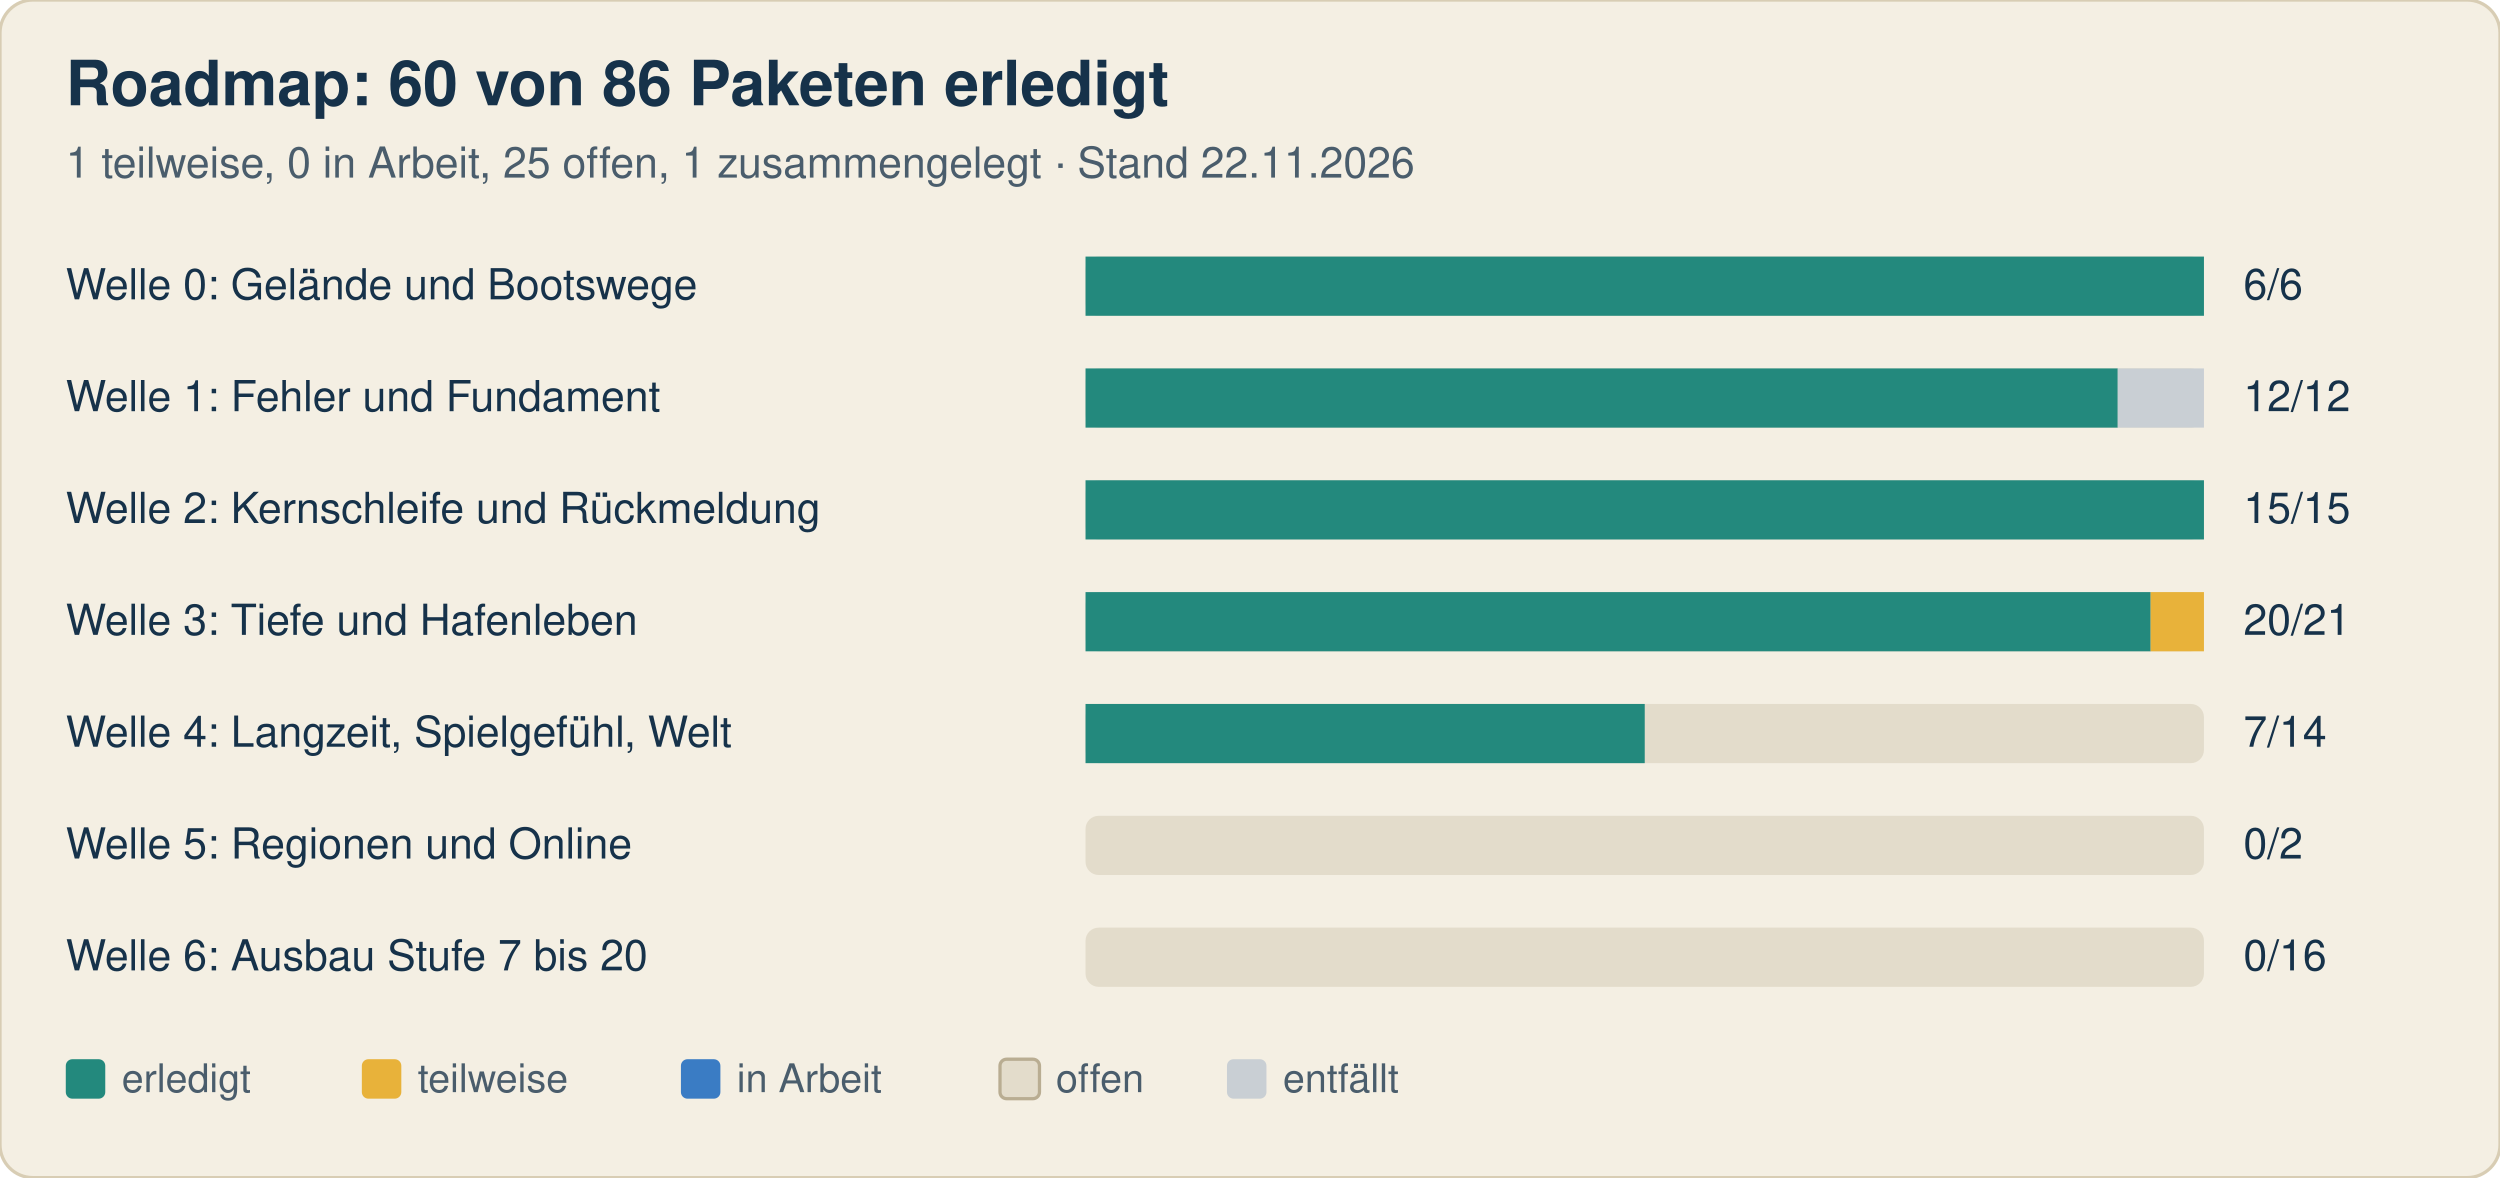
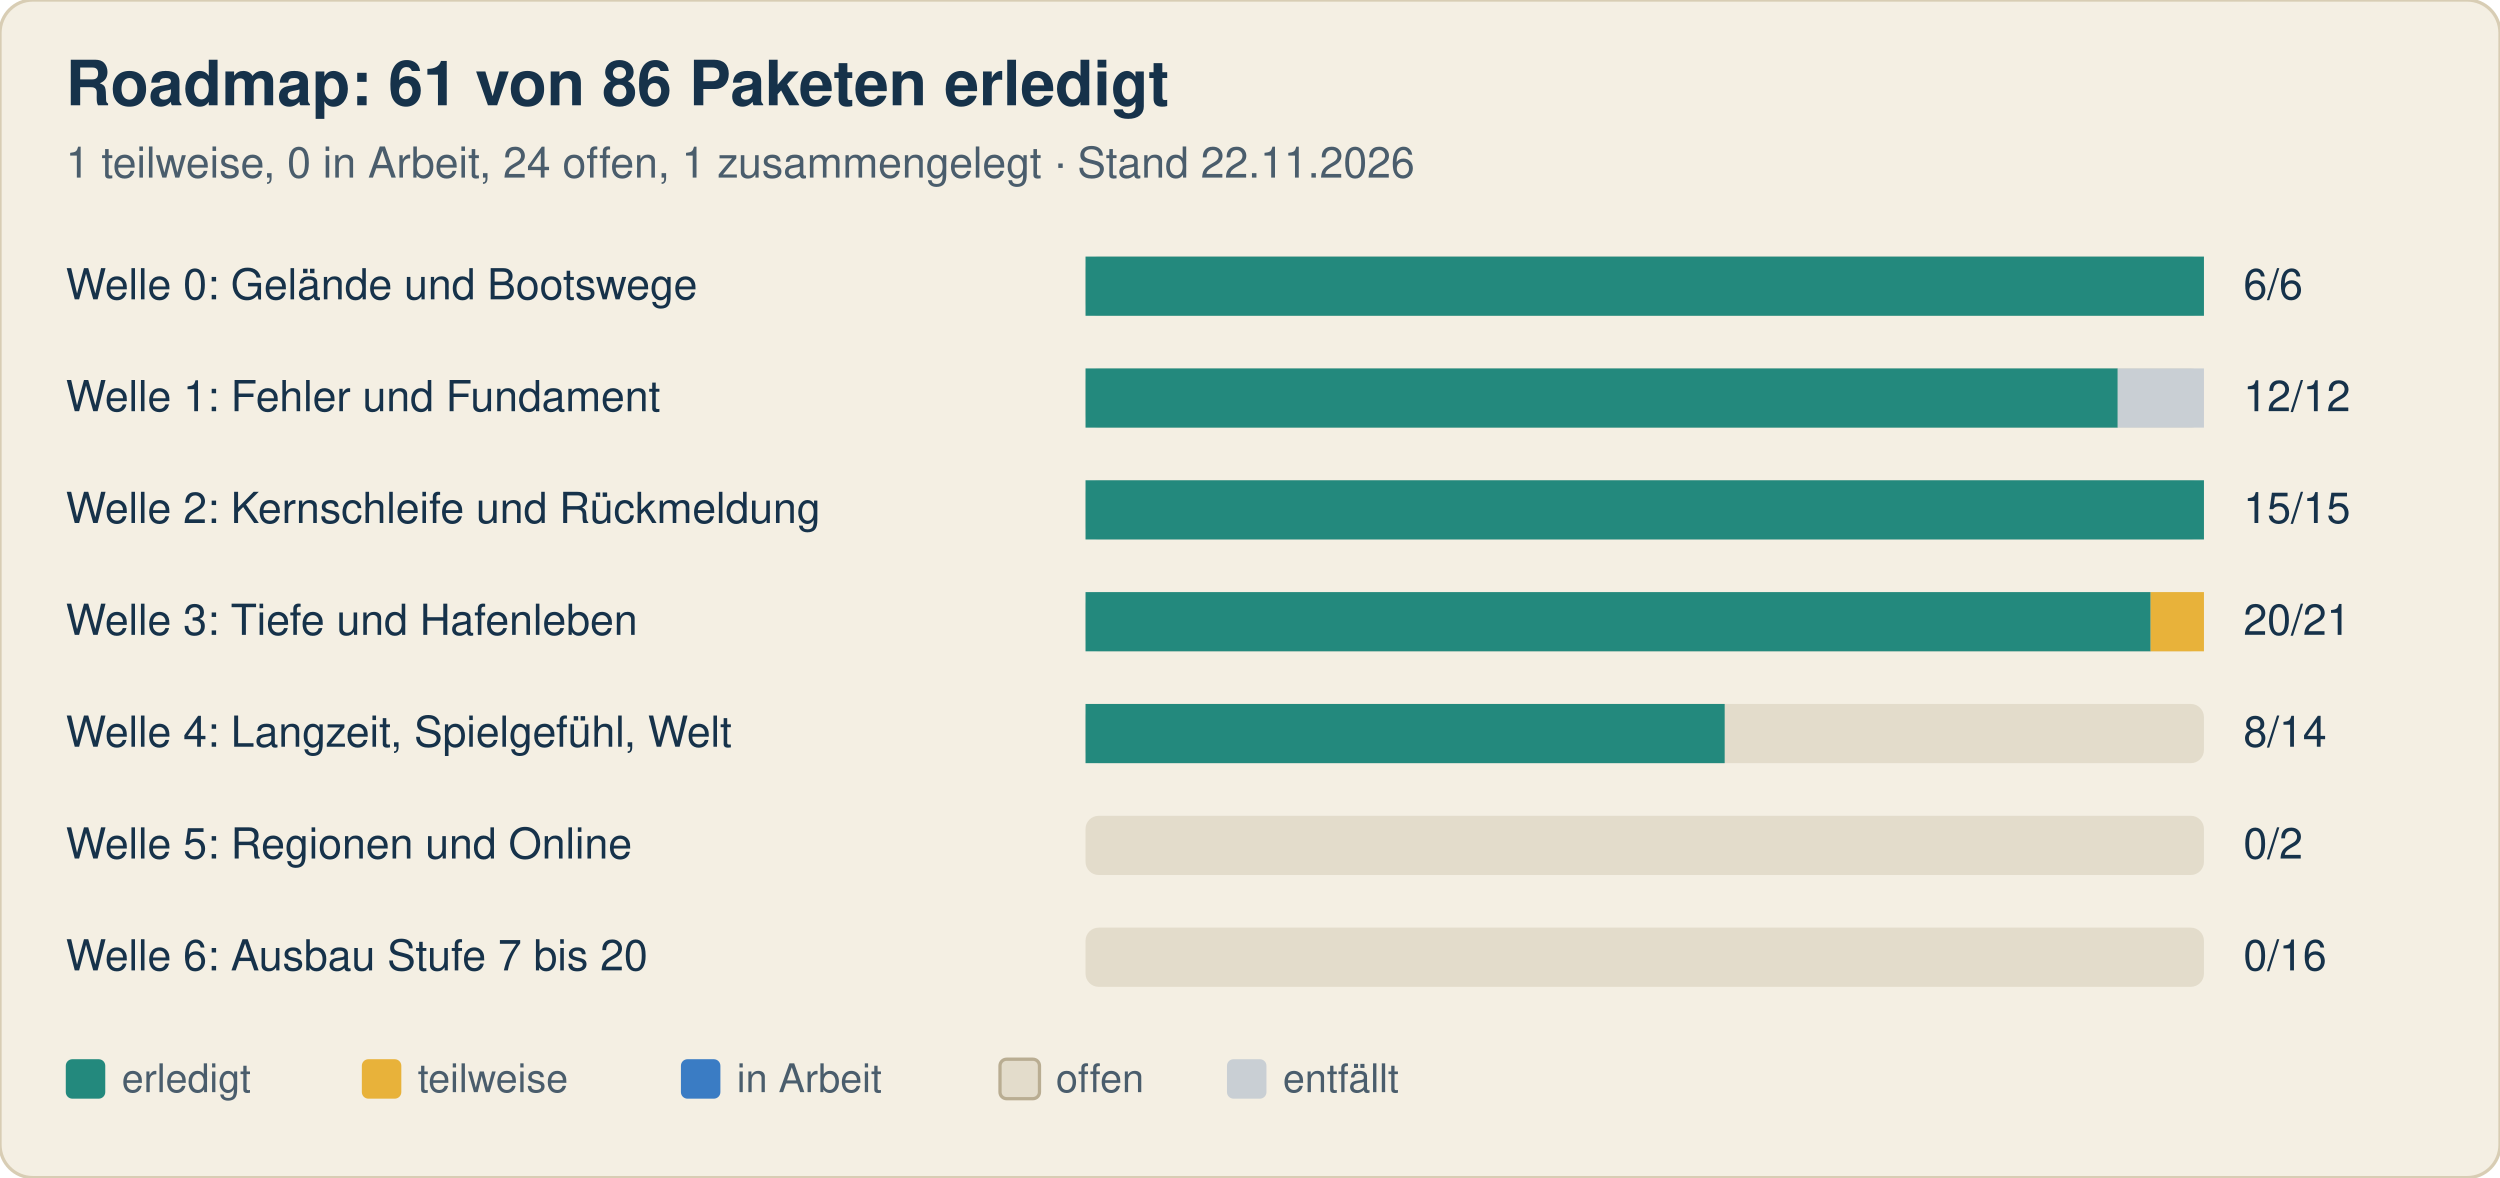
<svg xmlns="http://www.w3.org/2000/svg" width="760" height="358" viewBox="0 0 760 358" font-family="-apple-system, Segoe UI, Helvetica, Arial, sans-serif">
  <rect width="760" height="358" rx="10" fill="#f4efe3" stroke="#d8cdb4" />
-   <text x="20" y="32" font-size="19" font-weight="700" fill="#16324a">Roadmap: 60 von 86 Paketen erledigt</text>
-   <text x="20" y="54" font-size="13" fill="#4a5d6c">1 teilweise, 0 in Arbeit, 25 offen, 1 zusammengelegt · Stand 22.11.2026</text>
+   <text x="20" y="32" font-size="19" font-weight="700" fill="#16324a">Roadmap: 61 von 86 Paketen erledigt</text>
+   <text x="20" y="54" font-size="13" fill="#4a5d6c">1 teilweise, 0 in Arbeit, 24 offen, 1 zusammengelegt · Stand 22.11.2026</text>
  <text x="20" y="91" font-size="13" fill="#16324a">Welle 0: Gelände und Bootswege</text>
  <rect x="330" y="78" width="340" height="18" rx="4" fill="#e3dccb" />
  <rect x="330.0" y="78" width="340.0" height="18" fill="#23897d" />
  <text x="682" y="91" font-size="13" fill="#16324a">6/6</text>
  <text x="20" y="125" font-size="13" fill="#16324a">Welle 1: Fehler und Fundament</text>
  <rect x="330" y="112" width="340" height="18" rx="4" fill="#e3dccb" />
  <rect x="330.0" y="112" width="313.8" height="18" fill="#23897d" />
  <rect x="643.8" y="112" width="26.2" height="18" fill="#c9cfd4" />
  <text x="682" y="125" font-size="13" fill="#16324a">12/12</text>
  <text x="20" y="159" font-size="13" fill="#16324a">Welle 2: Kernschleife und Rückmeldung</text>
  <rect x="330" y="146" width="340" height="18" rx="4" fill="#e3dccb" />
  <rect x="330.0" y="146" width="340.0" height="18" fill="#23897d" />
  <text x="682" y="159" font-size="13" fill="#16324a">15/15</text>
  <text x="20" y="193" font-size="13" fill="#16324a">Welle 3: Tiefe und Hafenleben</text>
  <rect x="330" y="180" width="340" height="18" rx="4" fill="#e3dccb" />
  <rect x="330.0" y="180" width="323.8" height="18" fill="#23897d" />
  <rect x="653.8" y="180" width="16.2" height="18" fill="#e8b23a" />
  <text x="682" y="193" font-size="13" fill="#16324a">20/21</text>
  <text x="20" y="227" font-size="13" fill="#16324a">Welle 4: Langzeit, Spielgefühl, Welt</text>
  <rect x="330" y="214" width="340" height="18" rx="4" fill="#e3dccb" />
-   <rect x="330.0" y="214" width="170.0" height="18" fill="#23897d" />
-   <text x="682" y="227" font-size="13" fill="#16324a">7/14</text>
+   <rect x="330.0" y="214" width="194.3" height="18" fill="#23897d" />
+   <text x="682" y="227" font-size="13" fill="#16324a">8/14</text>
  <text x="20" y="261" font-size="13" fill="#16324a">Welle 5: Regionen und Online</text>
  <rect x="330" y="248" width="340" height="18" rx="4" fill="#e3dccb" />
  <text x="682" y="261" font-size="13" fill="#16324a">0/2</text>
  <text x="20" y="295" font-size="13" fill="#16324a">Welle 6: Ausbau Stufe 7 bis 20</text>
  <rect x="330" y="282" width="340" height="18" rx="4" fill="#e3dccb" />
  <text x="682" y="295" font-size="13" fill="#16324a">0/16</text>
  <rect x="20" y="322" width="12" height="12" rx="2" fill="#23897d" />
  <text x="37" y="332" font-size="12" fill="#4a5d6c">erledigt</text>
  <rect x="110" y="322" width="12" height="12" rx="2" fill="#e8b23a" />
  <text x="127" y="332" font-size="12" fill="#4a5d6c">teilweise</text>
  <rect x="207" y="322" width="12" height="12" rx="2" fill="#3a7cc4" />
  <text x="224" y="332" font-size="12" fill="#4a5d6c">in Arbeit</text>
  <rect x="304" y="322" width="12" height="12" rx="2" fill="#e3dccb" stroke="#b9ad92" />
  <text x="321" y="332" font-size="12" fill="#4a5d6c">offen</text>
  <rect x="373" y="322" width="12" height="12" rx="2" fill="#c9cfd4" />
  <text x="390" y="332" font-size="12" fill="#4a5d6c">entfällt</text>
</svg>
